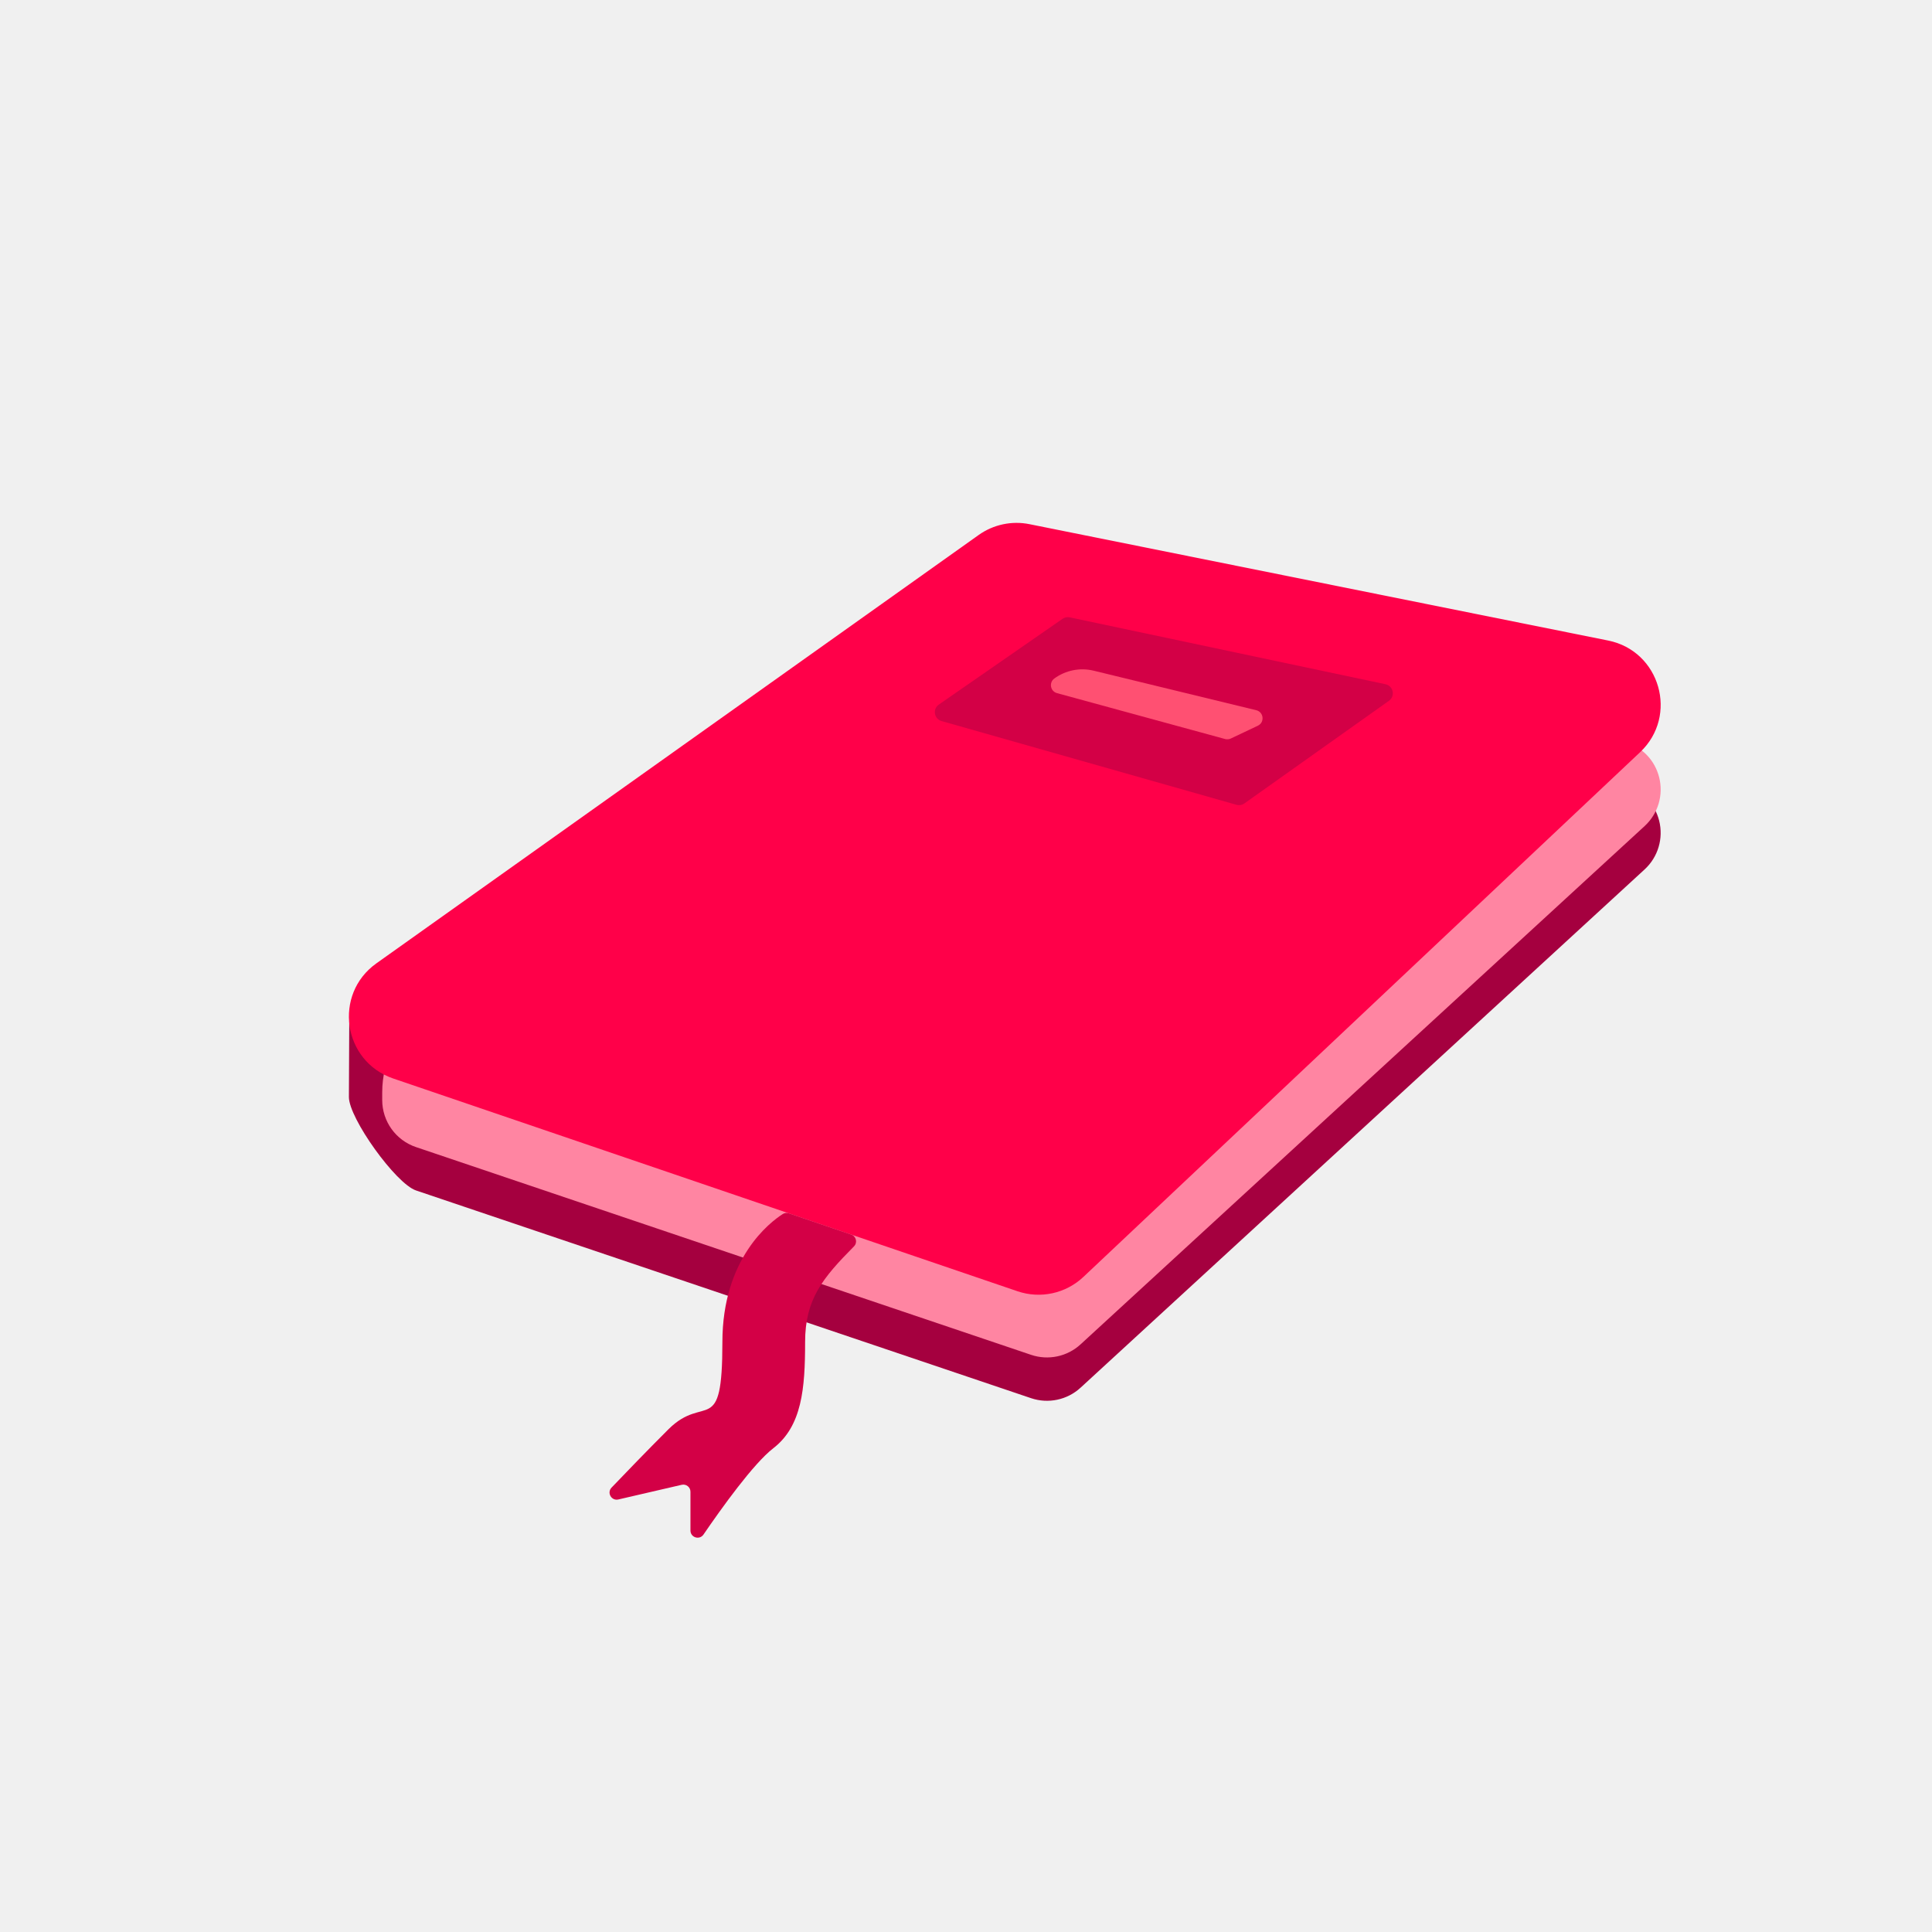
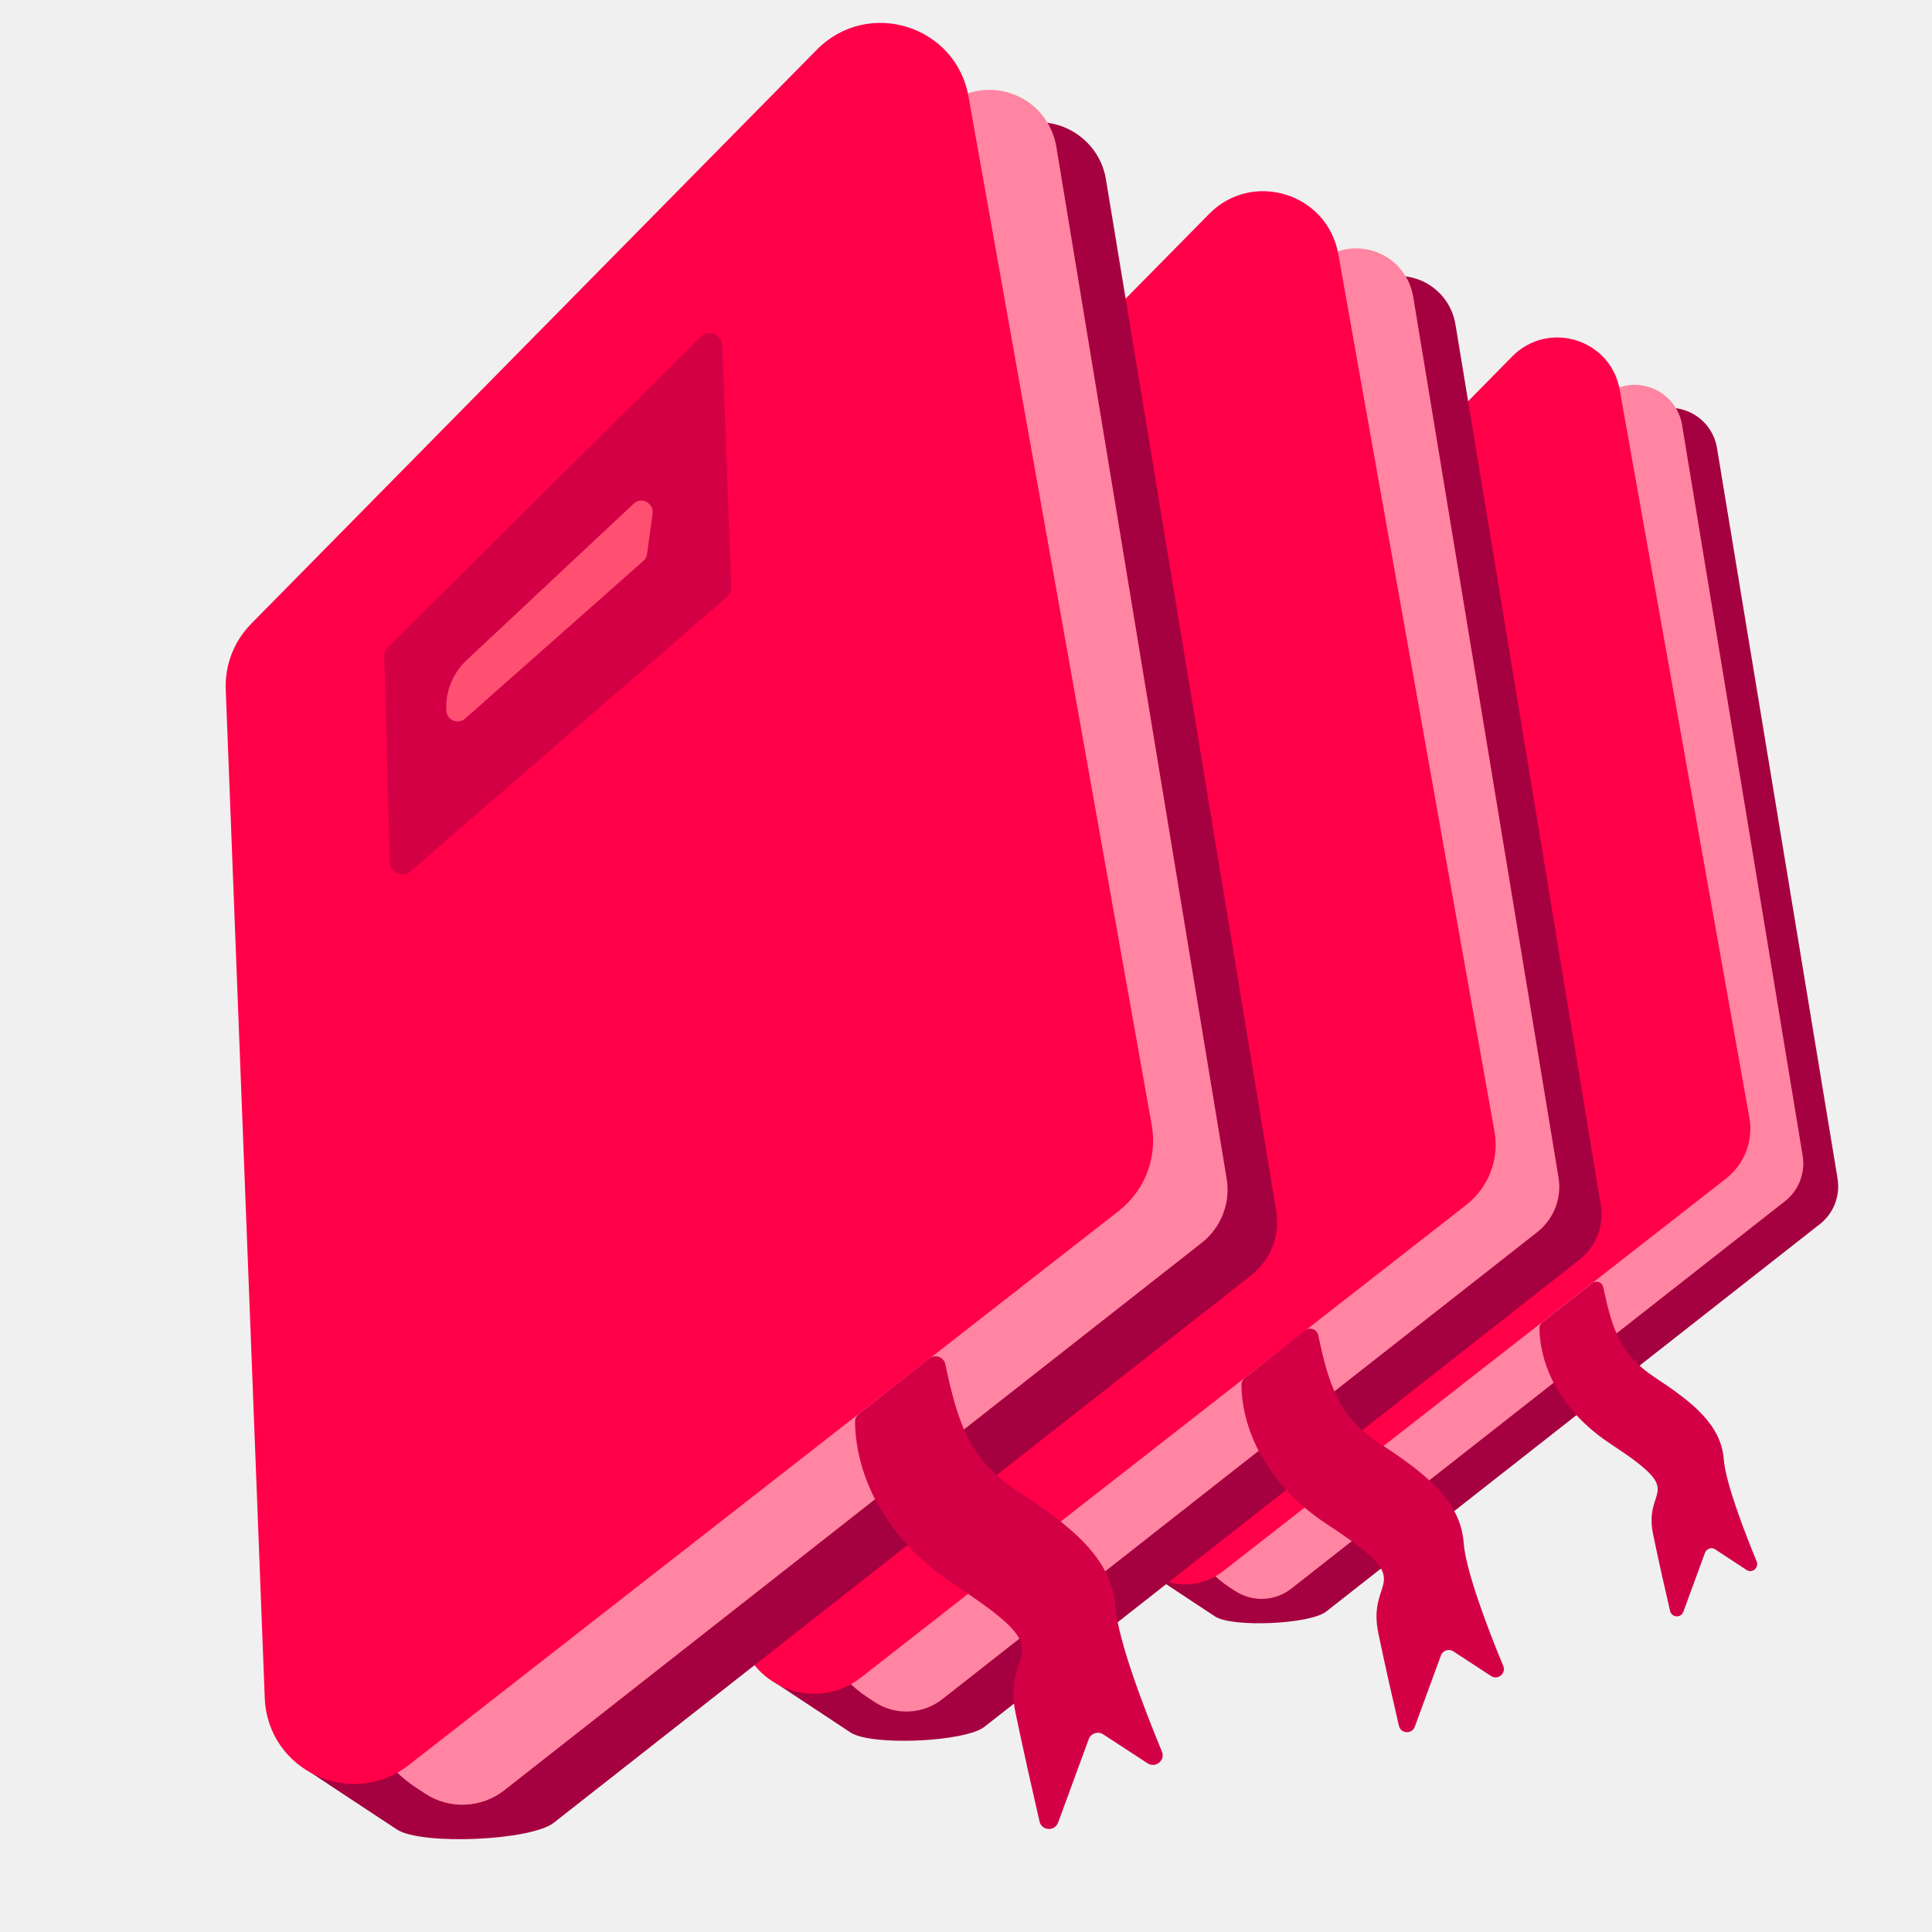
- <svg xmlns="http://www.w3.org/2000/svg" version="1.1" x="0px" y="0px" viewBox="0 0 1080 1080" style="enable-background:new 0 0 1080 1080;" xml:space="preserve">
+ <svg xmlns="http://www.w3.org/2000/svg" version="1.1" id="Calque_1" x="0px" y="0px" viewBox="0 0 1080 1080" style="enable-background:new 0 0 1080 1080;" xml:space="preserve">
  <style type="text/css">
- 	.st0{fill:#FF0049;}
- 	.st1{fill:#FF5072;}
- 	.st2{fill:#FF85A2;}
- 	.st3{fill:#A5003F;}
- 	.st4{fill:#D30046;}
- 	.st5{fill:none;stroke:#A5003F;stroke-width:20;stroke-linecap:round;stroke-miterlimit:10;}
- 	.st6{fill:none;stroke:#FFFFFF;stroke-width:15;stroke-linecap:round;stroke-miterlimit:10;}
- 	.st7{fill:none;stroke:#FF0049;stroke-width:70;stroke-linecap:round;stroke-miterlimit:10;}
- 	.st8{fill:none;stroke:#FFFFFF;stroke-width:10;stroke-linecap:round;stroke-miterlimit:10;}
- 	.st9{fill:#FFFFFF;}
+ 	.st0{fill:#A5003F;}
+ 	.st1{fill:#FF85A2;}
+ 	.st2{fill:#FF0049;}
+ 	.st3{fill:#D30046;}
+ 	.st4{fill:#FF5072;}
</style>
+   <g id="LOGO_2_">
+     <path class="st0" d="M645.9,881.6c0,0,25,16.5,33.3,22c9.6,6.3,53,4.4,62.1-2.7l276-216.6c7.7-6,11.5-15.8,9.9-25.5l-67.4-408.4   c-1.6-9.7-8.4-17.8-17.8-21l0,0c-18-6.2-36.5,7.9-35.5,26.9l18.7,339.5c0.4,8.1-2.8,15.9-8.7,21.3L699.8,814.8   C673.7,838.6,616.4,862.3,645.9,881.6z" />
+     <path class="st1" d="M687.1,887.2l3.4,2.2c9.6,6.3,22.2,5.8,31.3-1.3l276-216.6c7.7-6,11.5-15.8,9.9-25.5l-67.4-408.4   c-1.6-9.7-8.4-17.8-17.8-21l0,0c-18-6.2-36.5,7.9-35.5,26.9L905.6,583c0.4,8.1-2.8,15.9-8.7,21.3L680.2,802   C654.1,825.8,657.5,867.9,687.1,887.2z" />
+     <path class="st2" d="M684,878.1l280.9-219.3c10.3-8.1,15.3-21.2,13-34l-72.5-407c-5-28.2-39.8-39-60-18.6L621.7,426.4   c-6.8,6.9-10.5,16.4-10.1,26.2L627,851.6C628.1,880.4,661.3,895.9,684,878.1z" />
+     <path class="st3" d="M676.4,520.8c0.1,4.2,5.1,6.4,8.3,3.6l0,0l125.1-108.6c1.1-1,1.8-2.5,1.7-4l-3.6-95.7   c-0.2-4.4-5.4-6.4-8.5-3.4l-123.7,123c-1,1-1.5,2.3-1.5,3.7L676.4,520.8z" />
+     <path class="st4" d="M706.9,440.7l66-61.8c3.1-2.9,8.1-0.3,7.5,3.9l-2.2,16c-0.1,1.1-0.7,2-1.5,2.7L706.2,464   c-2.8,2.5-7.2,0.6-7.4-3.1l0,0C698.4,453.3,701.4,445.9,706.9,440.7z" />
+     <path class="st3" d="M862.1,739.2c-0.9,0.7-1.5,1.8-1.5,3c-0.1,8.1,2.1,40.3,40.1,65.2c43.7,28.6,17.7,22.9,23.4,50.3   c3.3,16,7,32.2,9.5,42.9c0.9,3.7,6.1,4,7.4,0.4l12.1-33c0.9-2.3,3.7-3.3,5.7-1.9l17.5,11.5c3.2,2.1,7.1-1.2,5.7-4.7   c-6.5-15.8-17.3-43.6-18.4-57.1c-1.5-19.5-17.6-32-38.5-45.8c-19.4-12.7-23.8-26.8-28.9-50.5c-0.6-2.8-3.9-4-6.1-2.2L862.1,739.2z" />
+   </g>
+   <g id="COULEURS_1_">
+ </g>
+   <g id="Jauge__x2B_accueil_1_">
+ </g>
+   <g id="images_1_">
+ </g>
+   <g id="TEXTE_1_">
+ </g>
+   <g id="jauge_1_">
+ </g>
+   <g id="picto_accueil_1_">
+ </g>
+   <g id="FOND_1_">
+ </g>
+   <g id="PICTOS_1_">
+ </g>
+   <g id="bulles_Source__x2B_dico_1_">
+ </g>
+   <g id="règles_1_">
+ </g>
+   <g id="LOGO_1_">
+     <path class="st0" d="M435.4,942c0,0,30.1,19.9,40.1,26.5c11.6,7.6,63.9,5.3,74.8-3.2l332.6-261.1c9.3-7.3,13.9-19.1,11.9-30.7   l-81.2-492.2c-1.9-11.7-10.2-21.5-21.4-25.3l0,0c-21.7-7.4-44,9.5-42.8,32.4l22.5,409.2c0.5,9.7-3.3,19.1-10.5,25.7L500.3,861.5   C468.8,890.2,399.7,918.6,435.4,942z" />
+     <path class="st1" d="M484.9,948.8l4.1,2.7c11.6,7.6,26.8,6.9,37.7-1.6l332.6-261.1c9.3-7.3,13.9-19.1,11.9-30.7L790,165.9   c-1.9-11.7-10.2-21.5-21.4-25.3l0,0c-21.7-7.4-44,9.5-42.8,32.4l22.5,409.2c0.5,9.7-3.3,19.1-10.5,25.7L476.7,846   C445.2,874.7,449.3,925.4,484.9,948.8z" />
+     <path class="st2" d="M481.2,937.8l338.5-264.3c12.4-9.7,18.5-25.5,15.7-41L748.1,142c-6.1-34-48-47-72.2-22.4L406.1,393.4   c-8.2,8.4-12.7,19.8-12.2,31.5l18.6,480.9C413.8,940.5,453.9,959.1,481.2,937.8z" />
+     <path class="st3" d="M472.1,507.1c0.1,5.1,6.1,7.7,10,4.4l0,0l150.8-130.8c1.4-1.2,2.1-3,2.1-4.8l-4.4-115.4   c-0.2-5.2-6.5-7.7-10.3-4L471.2,404.7c-1.2,1.2-1.8,2.8-1.8,4.4L472.1,507.1z" />
+     <path class="st4" d="M508.9,410.7l79.5-74.5c3.7-3.5,9.7-0.4,9,4.7l-2.7,19.3c-0.2,1.3-0.8,2.4-1.8,3.3L508,438.6   c-3.4,3-8.7,0.8-8.9-3.8l0,0C498.6,425.8,502.2,416.9,508.9,410.7z" />
+     <path class="st3" d="M695.8,770.3c-1.1,0.9-1.8,2.2-1.8,3.6c-0.1,9.7,2.6,48.6,48.3,78.5c52.7,34.5,21.4,27.6,28.2,60.6   c4,19.2,8.5,38.8,11.5,51.7c1,4.5,7.3,4.9,8.9,0.5l14.6-39.8c1-2.8,4.4-3.9,6.9-2.3l21.1,13.8c3.8,2.5,8.6-1.4,6.8-5.7   c-7.9-19-20.9-52.6-22.1-68.8c-1.8-23.5-21.2-38.6-46.5-55.2c-23.4-15.3-28.7-32.3-34.8-60.8c-0.7-3.4-4.7-4.8-7.4-2.7L695.8,770.3   z" />
+   </g>
  <g id="COULEURS">
</g>
  <g id="Jauge__x2B_accueil">
</g>
  <g id="images">
</g>
  <g id="TEXTE">
</g>
  <g id="jauge">
</g>
  <g id="picto_accueil">
</g>
  <g id="FOND">
</g>
  <g id="PICTOS">
</g>
  <g id="bulles_Source__x2B_dico">
</g>
  <g id="règles">
</g>
  <g id="LOGO">
-     <path class="st3" d="M195.23,571.91c0,0-0.17,30.98-0.19,41.31c-0.03,11.91,26.21,48.43,37.49,52.24l343.84,116.13   c9.6,3.24,20.21,1,27.67-5.86l315.3-289.71c7.53-6.91,10.64-17.4,8.12-27.31l0,0c-4.87-19.08-27.5-27.17-43.36-15.5L600.78,651.73   c-6.72,4.94-15.3,6.61-23.37,4.53l-293.83-75.55C248.15,571.6,195.23,535.34,195.23,571.91z" />
-     <path class="st2" d="M213.66,610.7v4.23c0,11.91,7.6,22.49,18.88,26.3l343.84,116.13c9.6,3.24,20.21,1,27.67-5.86l315.3-289.71   c7.53-6.91,10.64-17.4,8.12-27.31l0,0c-4.87-19.08-27.5-27.17-43.36-15.5L600.78,627.51c-6.72,4.94-15.3,6.61-23.37,4.53   l-293.83-75.55C248.15,547.38,213.66,574.13,213.66,610.7z" />
-     <path class="st0" d="M219.81,602.89l348.95,118.92c12.82,4.37,27.01,1.29,36.86-8l311.2-293.32   c21.59-20.35,11.22-56.58-17.86-62.43l-323.49-65.05c-9.89-1.99-20.17,0.2-28.39,6.05L210.42,538.51   C186.14,555.77,191.61,593.28,219.81,602.89z" />
-     <path class="st4" d="M524.81,393.86c-3.59,2.49-2.67,8.02,1.53,9.22l0,0l164.87,46.81c1.51,0.43,3.13,0.15,4.4-0.76l80.81-57.37   c3.67-2.61,2.48-8.33-1.92-9.27L598,345.1c-1.39-0.29-2.84,0-4.01,0.81L524.81,393.86z" />
-     <path class="st1" d="M611.38,374.92l90.87,22.09c4.23,1.03,4.82,6.8,0.89,8.67l-15.11,7.16c-1,0.47-2.13,0.57-3.19,0.28   l-93.96-25.65c-3.74-1.02-4.64-5.91-1.5-8.19l0,0C595.72,374.66,603.76,373.07,611.38,374.92z" />
-     <path class="st4" d="M440.96,678.26c-1.15-0.39-2.41-0.24-3.44,0.42c-7.04,4.51-33.7,24.69-33.7,71.61   c0,54.06-9.79,28.33-30.22,48.75c-11.93,11.93-23.87,24.31-31.74,32.54c-2.74,2.86-0.07,7.53,3.79,6.63l35.43-8.2   c2.5-0.58,4.89,1.32,4.89,3.88v21.68c0,3.92,5.06,5.49,7.28,2.26c9.98-14.6,27.94-39.7,39.03-48.26   c16-12.34,17.78-33.34,17.78-59.29c0-23.97,9.71-35.76,27.33-53.56c2.07-2.09,1.24-5.63-1.54-6.58L440.96,678.26z" />
+     <path class="st0" d="M174.8,991.6c0,0,35.3,23.4,47.1,31.1c13.6,8.9,74.9,6.3,87.7-3.8l389.8-306c10.9-8.5,16.3-22.3,14-36   l-95.2-576.8C615.9,86.3,606.2,75,593,70.4l0,0c-25.4-8.7-51.6,11.1-50.1,37.9l26.4,479.6c0.6,11.4-3.9,22.4-12.3,30.1l-306,279.2   C214,930.9,133.1,964.2,174.8,991.6z" />
+     <path class="st1" d="M232.9,999.5l4.8,3.2c13.6,8.9,31.4,8.1,44.2-1.9l389.8-306c10.9-8.5,16.3-22.3,14-36L590.5,82   c-2.3-13.8-11.9-25.2-25.1-29.7l0,0c-25.4-8.7-51.6,11.1-50.1,37.9l26.4,479.6c0.6,11.4-3.9,22.4-12.3,30.1l-306,279.2   C186.4,912.8,191.1,972.2,232.9,999.5z" />
+     <path class="st2" d="M228.6,986.6l396.8-309.7c14.6-11.4,21.7-29.9,18.4-48.1L541.4,54c-7.1-39.9-56.2-55.1-84.7-26.3L140.5,348.6   c-9.7,9.8-14.9,23.2-14.3,37L148,949.2C149.6,989.9,196.5,1011.7,228.6,986.6z" />
+     <path class="st3" d="M217.9,481.9c0.2,6,7.2,9,11.7,5.1l0,0l176.8-153.3c1.6-1.4,2.5-3.5,2.4-5.6l-5.1-135.2   c-0.2-6.1-7.7-9.1-12-4.7L216.9,361.8c-1.4,1.4-2.1,3.2-2.1,5.2L217.9,481.9z" />
+     <path class="st4" d="M261,368.9l93.2-87.3c4.3-4.1,11.4-0.4,10.6,5.5l-3.1,22.6c-0.2,1.5-0.9,2.9-2.1,3.9L260,401.7   c-4,3.5-10.2,0.9-10.5-4.4l0,0C248.9,386.6,253.1,376.2,261,368.9z" />
+     <path class="st3" d="M480.1,790.4c-1.3,1-2.1,2.6-2.1,4.2c-0.1,11.4,3,57,56.6,92c61.8,40.4,25,32.4,33.1,71   c4.7,22.5,9.9,45.4,13.4,60.6c1.2,5.3,8.5,5.7,10.4,0.6l17.1-46.6c1.2-3.3,5.2-4.6,8.1-2.7l24.8,16.2c4.5,2.9,10.1-1.7,8-6.6   c-9.2-22.3-24.5-61.6-25.9-80.7c-2.1-27.5-24.8-45.2-54.4-64.6c-27.4-17.9-33.6-37.8-40.8-71.3c-0.8-3.9-5.5-5.6-8.7-3.2   L480.1,790.4z" />
  </g>
</svg>
